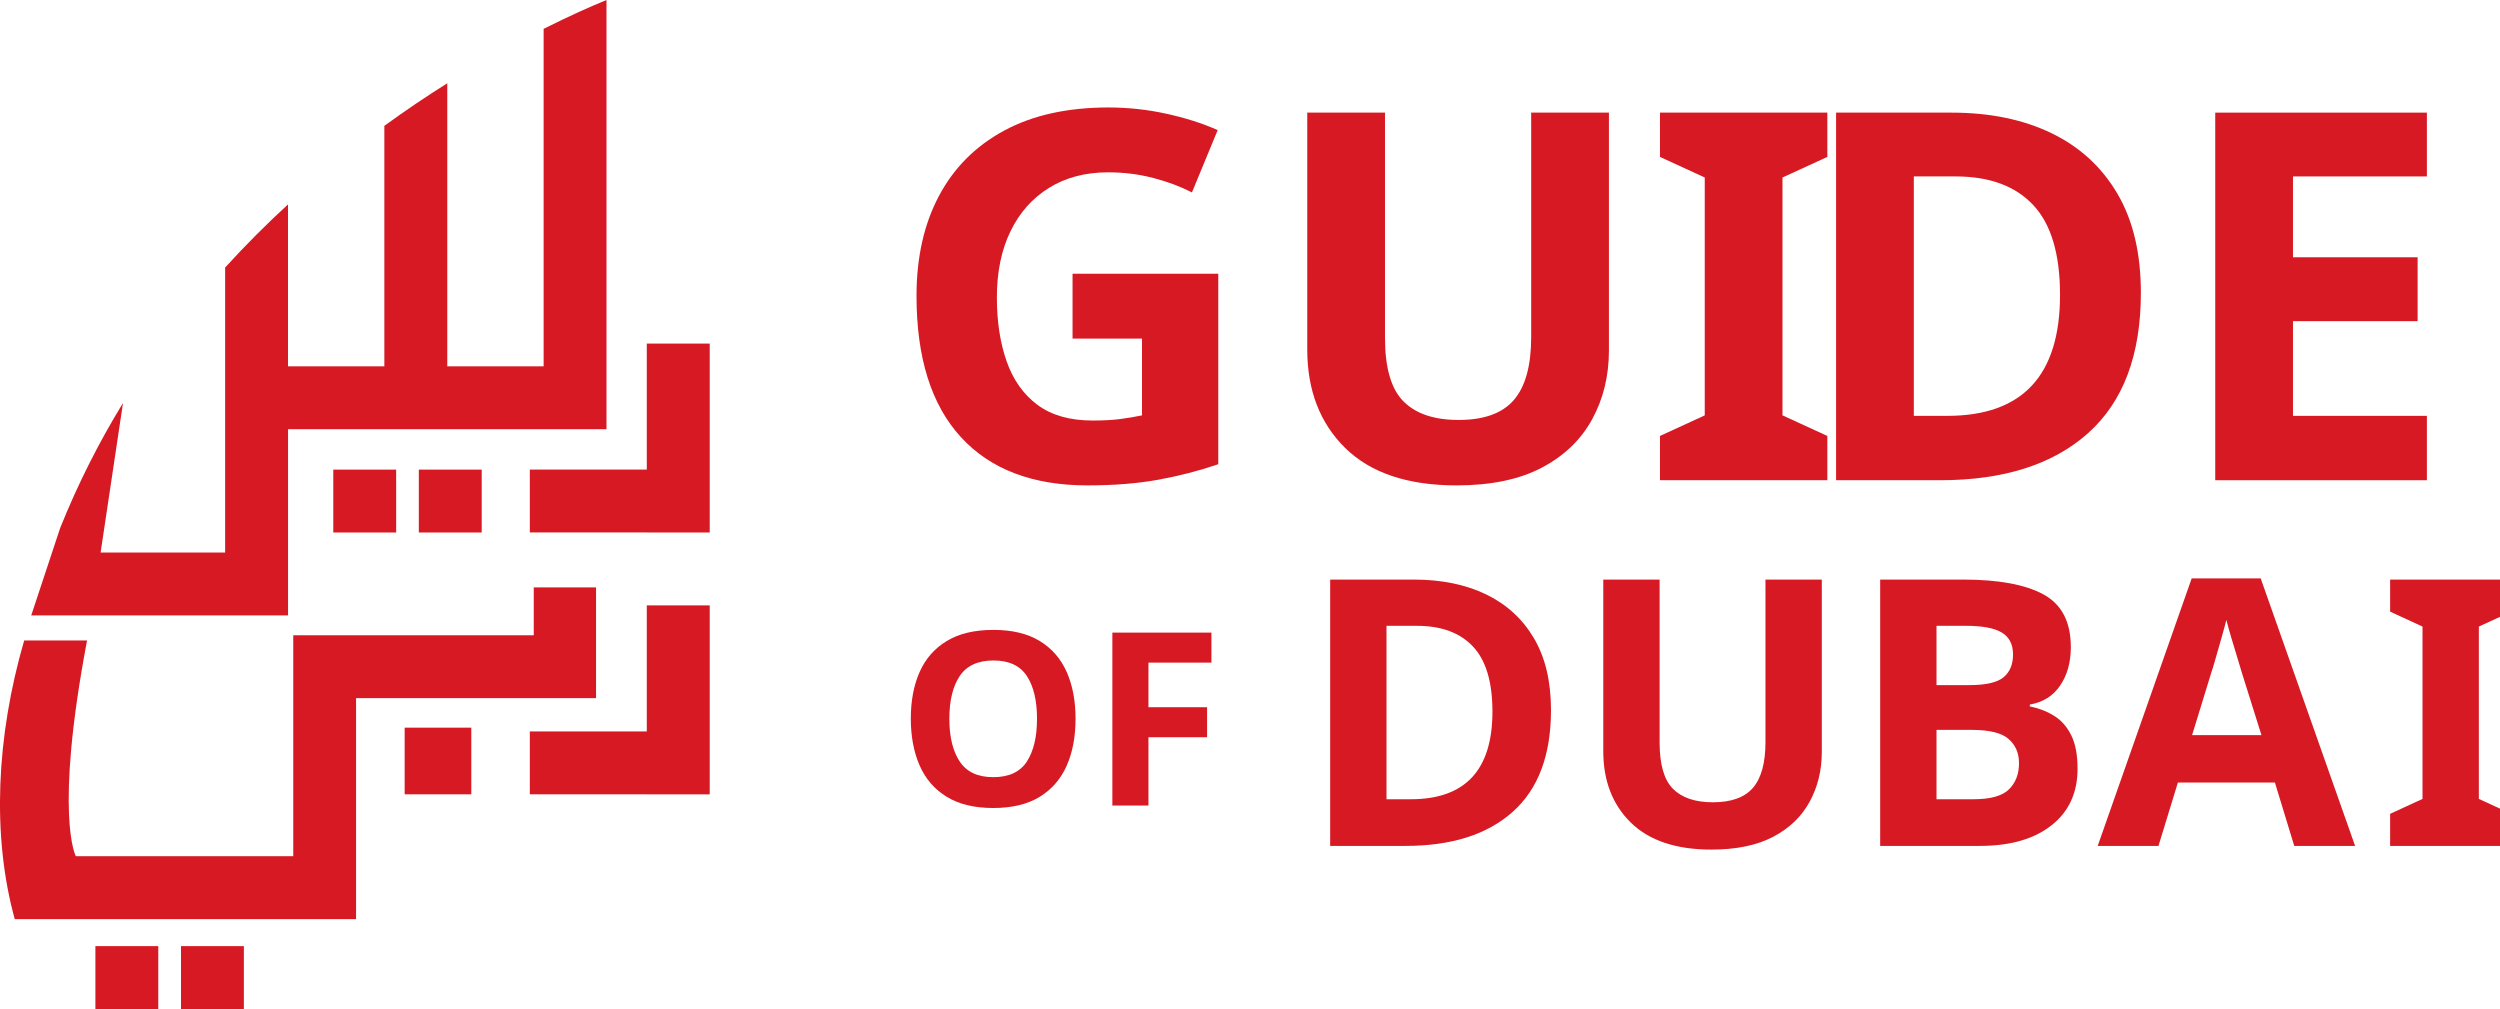
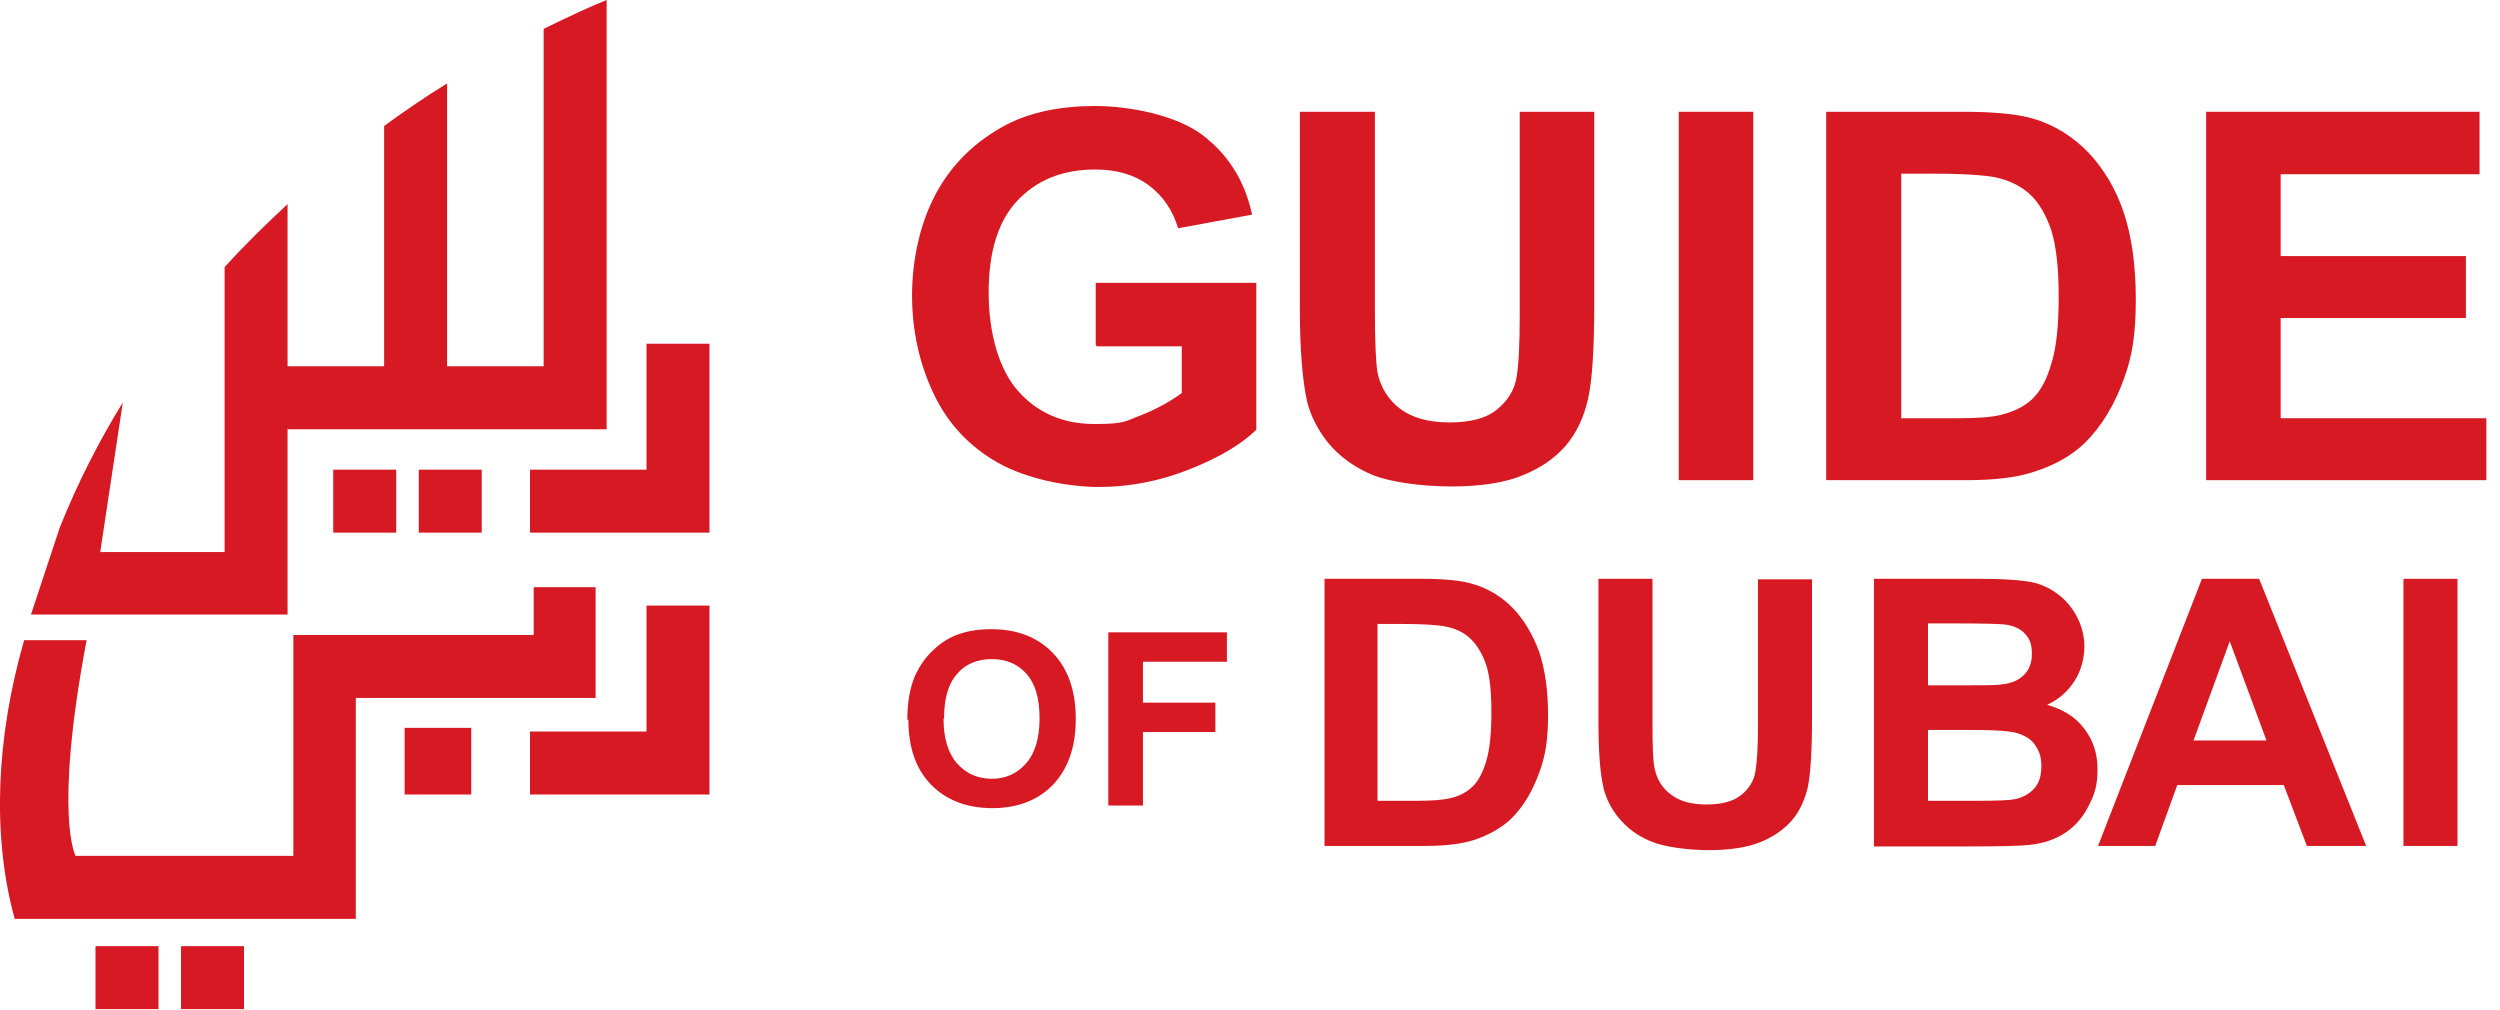
- <svg xmlns="http://www.w3.org/2000/svg" id="katman_2" viewBox="0 0 476.39 192.27">
+ <svg xmlns="http://www.w3.org/2000/svg" id="katman_2" version="1.1" viewBox="0 0 476.4 192.3">
  <defs>
    <style>
-       .cls-1 {
-         letter-spacing: 0em;
-       }
- 
-       .cls-2 {
-         letter-spacing: -.02em;
-       }
- 
-       .cls-2, .cls-3 {
-         font-family: NexaText-Bold, NexaText;
-         font-size: 46.15px;
-       }
- 
-       .cls-4, .cls-5, .cls-6 {
+       .st0 {
        fill: #d71923;
      }

-       .cls-7 {
-         letter-spacing: -.02em;
-       }
- 
-       .cls-7, .cls-5, .cls-8, .cls-9, .cls-10, .cls-11 {
-         font-family: NexaText-ExtraBold, NexaText;
-       }
- 
-       .cls-7, .cls-8, .cls-9, .cls-10, .cls-11 {
-         font-size: 71.08px;
-       }
- 
-       .cls-3 {
-         letter-spacing: 0em;
-       }
- 
-       .cls-5 {
-         font-size: 98.11px;
-       }
- 
-       .cls-5, .cls-6 {
-         font-weight: 700;
-       }
- 
-       .cls-12 {
-         letter-spacing: -.03em;
-       }
- 
-       .cls-8 {
-         letter-spacing: -.02em;
-       }
- 
-       .cls-13 {
-         letter-spacing: -.02em;
-       }
- 
-       .cls-14 {
-         letter-spacing: -.02em;
-       }
- 
-       .cls-9 {
-         letter-spacing: 0em;
-       }
- 
-       .cls-10 {
-         letter-spacing: -.03em;
-       }
- 
-       .cls-11 {
-         letter-spacing: -.03em;
-       }
- 
-       .cls-15 {
-         letter-spacing: -.02em;
+       .st1 {
+         isolation: isolate;
      }
    </style>
  </defs>
  <g id="katman_1">
    <g>
      <g>
-         <polygon class="cls-4" points="123.25 65.47 123.25 89.48 100.96 89.48 100.96 101.46 123.25 101.46 123.25 101.47 135.24 101.47 135.24 65.47 123.25 65.47" />
-         <polygon class="cls-4" points="123.25 139.38 100.96 139.38 100.96 151.36 123.25 151.36 123.25 151.37 135.24 151.37 135.24 115.36 123.25 115.36 123.25 139.38" />
-         <path class="cls-4" d="M113.58,111.93h-11.87v9.12h-45.83v42.11H14.45s-4.19-7.72,2.14-41.12H4.61c-5.33,18.35-6.19,37.15-1.8,53.1h65.04v-42.11h45.73v-21.1Z" />
-         <rect class="cls-4" x="77.11" y="138.66" width="12.7" height="12.7" />
-         <rect class="cls-4" x="63.51" y="89.49" width="11.98" height="11.98" />
-         <rect class="cls-4" x="79.81" y="89.49" width="11.98" height="11.98" />
-         <path class="cls-4" d="M54.87,81.79h60.7V0c-2.79,1.14-6.91,2.95-11.98,5.5v64.31h-18.36V15.87c-3.86,2.42-7.88,5.12-11.99,8.11v45.83h-18.36v-30.86c-4.05,3.72-8.07,7.73-11.98,12.03v54.31h-23.73l4.27-28.5c-4.5,7.35-8.55,15.28-11.98,23.84l-5.51,16.64h48.94v-35.48Z" />
-         <rect class="cls-4" x="18.18" y="180.29" width="11.98" height="11.98" />
-         <rect class="cls-4" x="34.49" y="180.29" width="11.98" height="11.98" />
+         <polygon class="st0" points="123.2 65.5 123.2 89.5 101 89.5 101 101.5 123.2 101.5 123.2 101.5 135.2 101.5 135.2 65.5 123.2 65.5" />
+         <polygon class="st0" points="123.2 139.4 101 139.4 101 151.4 123.2 151.4 123.2 151.4 135.2 151.4 135.2 115.4 123.2 115.4 123.2 139.4" />
+         <path class="st0" d="M113.6,111.9h-11.9v9.1h-45.8v42.1H14.4s-4.2-7.7,2.1-41.1H4.6c-5.3,18.4-6.2,37.1-1.8,53.1h65v-42.1h45.7v-21.1h0Z" />
+         <rect class="st0" x="77.1" y="138.7" width="12.7" height="12.7" />
+         <rect class="st0" x="63.5" y="89.5" width="12" height="12" />
+         <rect class="st0" x="79.8" y="89.5" width="12" height="12" />
+         <path class="st0" d="M54.9,81.8h60.7V0c-2.8,1.1-6.9,3-12,5.5v64.3h-18.4V15.9c-3.9,2.4-7.9,5.1-12,8.1v45.8h-18.4v-30.9c-4,3.7-8.1,7.7-12,12v54.3h-23.7l4.3-28.5c-4.5,7.3-8.6,15.3-12,23.8l-5.5,16.6h48.9v-35.5h0Z" />
+         <rect class="st0" x="18.2" y="180.3" width="12" height="12" />
+         <rect class="st0" x="34.5" y="180.3" width="12" height="12" />
      </g>
      <g>
-         <text class="cls-5" transform="translate(168.96 91.51)">
-           <tspan class="cls-13" x="0" y="0">G</tspan>
-           <tspan class="cls-14" x="71.8" y="0">U</tspan>
-           <tspan class="cls-12" x="144.22" y="0">I</tspan>
-           <tspan class="cls-15" x="172.09" y="0">D</tspan>
-           <tspan class="cls-1" x="244.34" y="0">E</tspan>
-         </text>
-         <text class="cls-6" transform="translate(170.89 153.5)">
-           <tspan class="cls-2" x="0" y="0">O</tspan>
-           <tspan class="cls-3" x="36.92" y="0">F </tspan>
-           <tspan class="cls-7" x="76.19" y="7.69">D</tspan>
-           <tspan class="cls-11" x="128.58" y="7.69">U</tspan>
-           <tspan class="cls-10" x="181" y="7.69">B</tspan>
-           <tspan class="cls-8" x="228.84" y="7.69">A</tspan>
-           <tspan class="cls-9" x="282.28" y="7.69">I</tspan>
-         </text>
+         <g class="st1">
+           <g class="st1">
+             <path class="st0" d="M208.8,65.7v-11.8h30.6v28c-3,2.9-7.3,5.4-12.9,7.6-5.6,2.2-11.3,3.3-17.1,3.3s-13.7-1.5-19.2-4.6c-5.5-3.1-9.6-7.5-12.3-13.2-2.7-5.7-4.1-12-4.1-18.7s1.5-13.8,4.6-19.5,7.6-10,13.5-13.1c4.5-2.3,10.1-3.5,16.8-3.5s15.5,1.8,20.4,5.5c4.9,3.7,8.1,8.7,9.5,15.2l-14.1,2.6c-1-3.4-2.9-6.2-5.6-8.2-2.7-2-6.1-3-10.2-3-6.2,0-11.1,2-14.8,5.9-3.7,3.9-5.5,9.8-5.5,17.5s1.9,14.6,5.6,18.8c3.7,4.2,8.6,6.3,14.6,6.3s5.9-.6,8.9-1.7c3-1.2,5.5-2.6,7.7-4.2v-8.9h-16.2Z" />
+           </g>
+           <g class="st1">
+             <path class="st0" d="M247.8,21.3h14.2v38c0,6,.2,9.9.5,11.7.6,2.9,2.1,5.2,4.3,6.9,2.3,1.7,5.4,2.6,9.4,2.6s7.1-.8,9.1-2.5c2-1.6,3.3-3.7,3.7-6.1.4-2.4.6-6.4.6-11.9V21.3h14.2v36.9c0,8.4-.4,14.4-1.2,17.9-.8,3.5-2.2,6.4-4.2,8.8-2.1,2.4-4.8,4.3-8.3,5.7-3.4,1.4-8,2.1-13.5,2.1s-11.8-.8-15.3-2.3-6.2-3.6-8.2-6c-2-2.5-3.3-5.1-4-7.8-.9-4-1.4-10-1.4-17.8V21.3Z" />
+           </g>
+           <g class="st1">
+             <path class="st0" d="M319.9,91.5V21.3h14.2v70.2h-14.2Z" />
+           </g>
+           <g class="st1">
+             <path class="st0" d="M348.1,21.3h25.9c5.8,0,10.3.4,13.4,1.3,4.1,1.2,7.6,3.4,10.6,6.5,2.9,3.1,5.2,6.9,6.7,11.4,1.5,4.5,2.3,10,2.3,16.6s-.7,10.8-2.2,14.9c-1.8,5.1-4.3,9.2-7.5,12.4-2.5,2.4-5.8,4.3-10,5.6-3.1,1-7.3,1.5-12.6,1.5h-26.7V21.3ZM362.3,33.2v46.5h10.6c4,0,6.8-.2,8.6-.7,2.3-.6,4.2-1.5,5.7-2.9,1.5-1.4,2.8-3.6,3.7-6.8,1-3.1,1.4-7.4,1.4-12.9s-.5-9.6-1.4-12.5c-1-2.9-2.3-5.2-4-6.8-1.7-1.6-3.9-2.7-6.6-3.3-2-.4-5.9-.7-11.6-.7h-6.4Z" />
+           </g>
+           <g class="st1">
+             <path class="st0" d="M420.4,91.5V21.3h52.1v11.9h-37.9v15.6h35.3v11.8h-35.3v19.1h39.2v11.8h-53.4Z" />
+           </g>
+         </g>
+         <g class="st1">
+           <g class="st1">
+             <path class="st0" d="M172.9,137.2c0-3.4.5-6.2,1.5-8.5.8-1.7,1.8-3.2,3.1-4.5,1.3-1.3,2.7-2.3,4.3-3,2.1-.9,4.4-1.3,7.1-1.3,4.9,0,8.8,1.5,11.7,4.5s4.4,7.2,4.4,12.6-1.5,9.5-4.3,12.5c-2.9,3-6.8,4.5-11.6,4.5s-8.8-1.5-11.7-4.5-4.3-7.1-4.3-12.4ZM179.8,137c0,3.7.9,6.6,2.6,8.5s3.9,2.9,6.6,2.9,4.8-1,6.5-2.9c1.7-1.9,2.6-4.8,2.6-8.6s-.8-6.6-2.5-8.5c-1.7-1.9-3.9-2.8-6.6-2.8s-5,.9-6.6,2.8c-1.7,1.9-2.5,4.7-2.5,8.5Z" />
+           </g>
+           <g class="st1">
+             <path class="st0" d="M211.2,153.5v-33h22.6v5.6h-16v7.8h13.8v5.6h-13.8v14h-6.7Z" />
+           </g>
+           <g class="st1">
+             <path class="st0" d="M252.2,110.3h18.8c4.2,0,7.5.3,9.7,1,3,.9,5.5,2.4,7.7,4.7,2.1,2.2,3.7,5,4.9,8.2,1.1,3.3,1.7,7.3,1.7,12s-.5,7.8-1.6,10.8c-1.3,3.7-3.1,6.7-5.4,9-1.8,1.7-4.2,3.1-7.2,4.1-2.3.7-5.3,1.1-9.1,1.1h-19.3v-50.9ZM262.5,118.9v33.7h7.7c2.9,0,4.9-.2,6.2-.5,1.7-.4,3-1.1,4.1-2.1,1.1-1,2-2.6,2.7-4.9.7-2.3,1-5.4,1-9.3s-.3-7-1-9.1-1.7-3.7-2.9-4.9c-1.2-1.2-2.8-2-4.8-2.4-1.4-.3-4.2-.5-8.4-.5h-4.6Z" />
+           </g>
+           <g class="st1">
+             <path class="st0" d="M304.6,110.3h10.3v27.6c0,4.4.1,7.2.4,8.5.4,2.1,1.5,3.8,3.1,5,1.7,1.3,3.9,1.9,6.8,1.9s5.1-.6,6.6-1.8,2.4-2.7,2.7-4.4.5-4.6.5-8.6v-28.1h10.3v26.7c0,6.1-.3,10.4-.8,12.9-.6,2.5-1.6,4.7-3.1,6.4-1.5,1.7-3.5,3.1-6,4.1s-5.8,1.5-9.8,1.5-8.5-.6-11.1-1.7-4.5-2.6-6-4.4-2.4-3.7-2.9-5.6c-.7-2.9-1-7.2-1-12.9v-27.1Z" />
+           </g>
+           <g class="st1">
+             <path class="st0" d="M357.1,110.3h20.3c4,0,7,.2,9,.5,2,.3,3.7,1,5.3,2.1s2.9,2.5,3.9,4.3c1,1.8,1.6,3.8,1.6,6s-.6,4.6-1.9,6.6-3,3.5-5.2,4.5c3.1.9,5.5,2.4,7.1,4.6,1.7,2.2,2.5,4.7,2.5,7.7s-.5,4.6-1.6,6.8c-1.1,2.2-2.5,3.9-4.4,5.2-1.9,1.3-4.2,2.1-6.9,2.4-1.7.2-5.8.3-12.4.3h-17.3v-50.9ZM367.4,118.8v11.8h6.7c4,0,6.5,0,7.5-.2,1.8-.2,3.1-.8,4.1-1.8,1-1,1.5-2.3,1.5-4s-.4-2.9-1.3-3.8c-.9-1-2.2-1.6-3.9-1.8-1-.1-3.9-.2-8.8-.2h-5.9ZM367.4,139v13.6h9.5c3.7,0,6.1-.1,7-.3,1.5-.3,2.8-1,3.7-2,1-1.1,1.4-2.5,1.4-4.3s-.4-2.8-1.1-3.9c-.7-1.1-1.8-1.8-3.2-2.3-1.4-.5-4.4-.7-9.1-.7h-8.3Z" />
+           </g>
+           <g class="st1">
+             <path class="st0" d="M450.8,161.2h-11.2l-4.4-11.6h-20.3l-4.2,11.6h-10.9l19.8-50.9h10.9l20.4,50.9ZM431.9,141.1l-7-18.9-6.9,18.9h13.9Z" />
+           </g>
+           <g class="st1">
+             <path class="st0" d="M458,161.2v-50.9h10.3v50.9h-10.3Z" />
+           </g>
+         </g>
      </g>
    </g>
  </g>
</svg>
